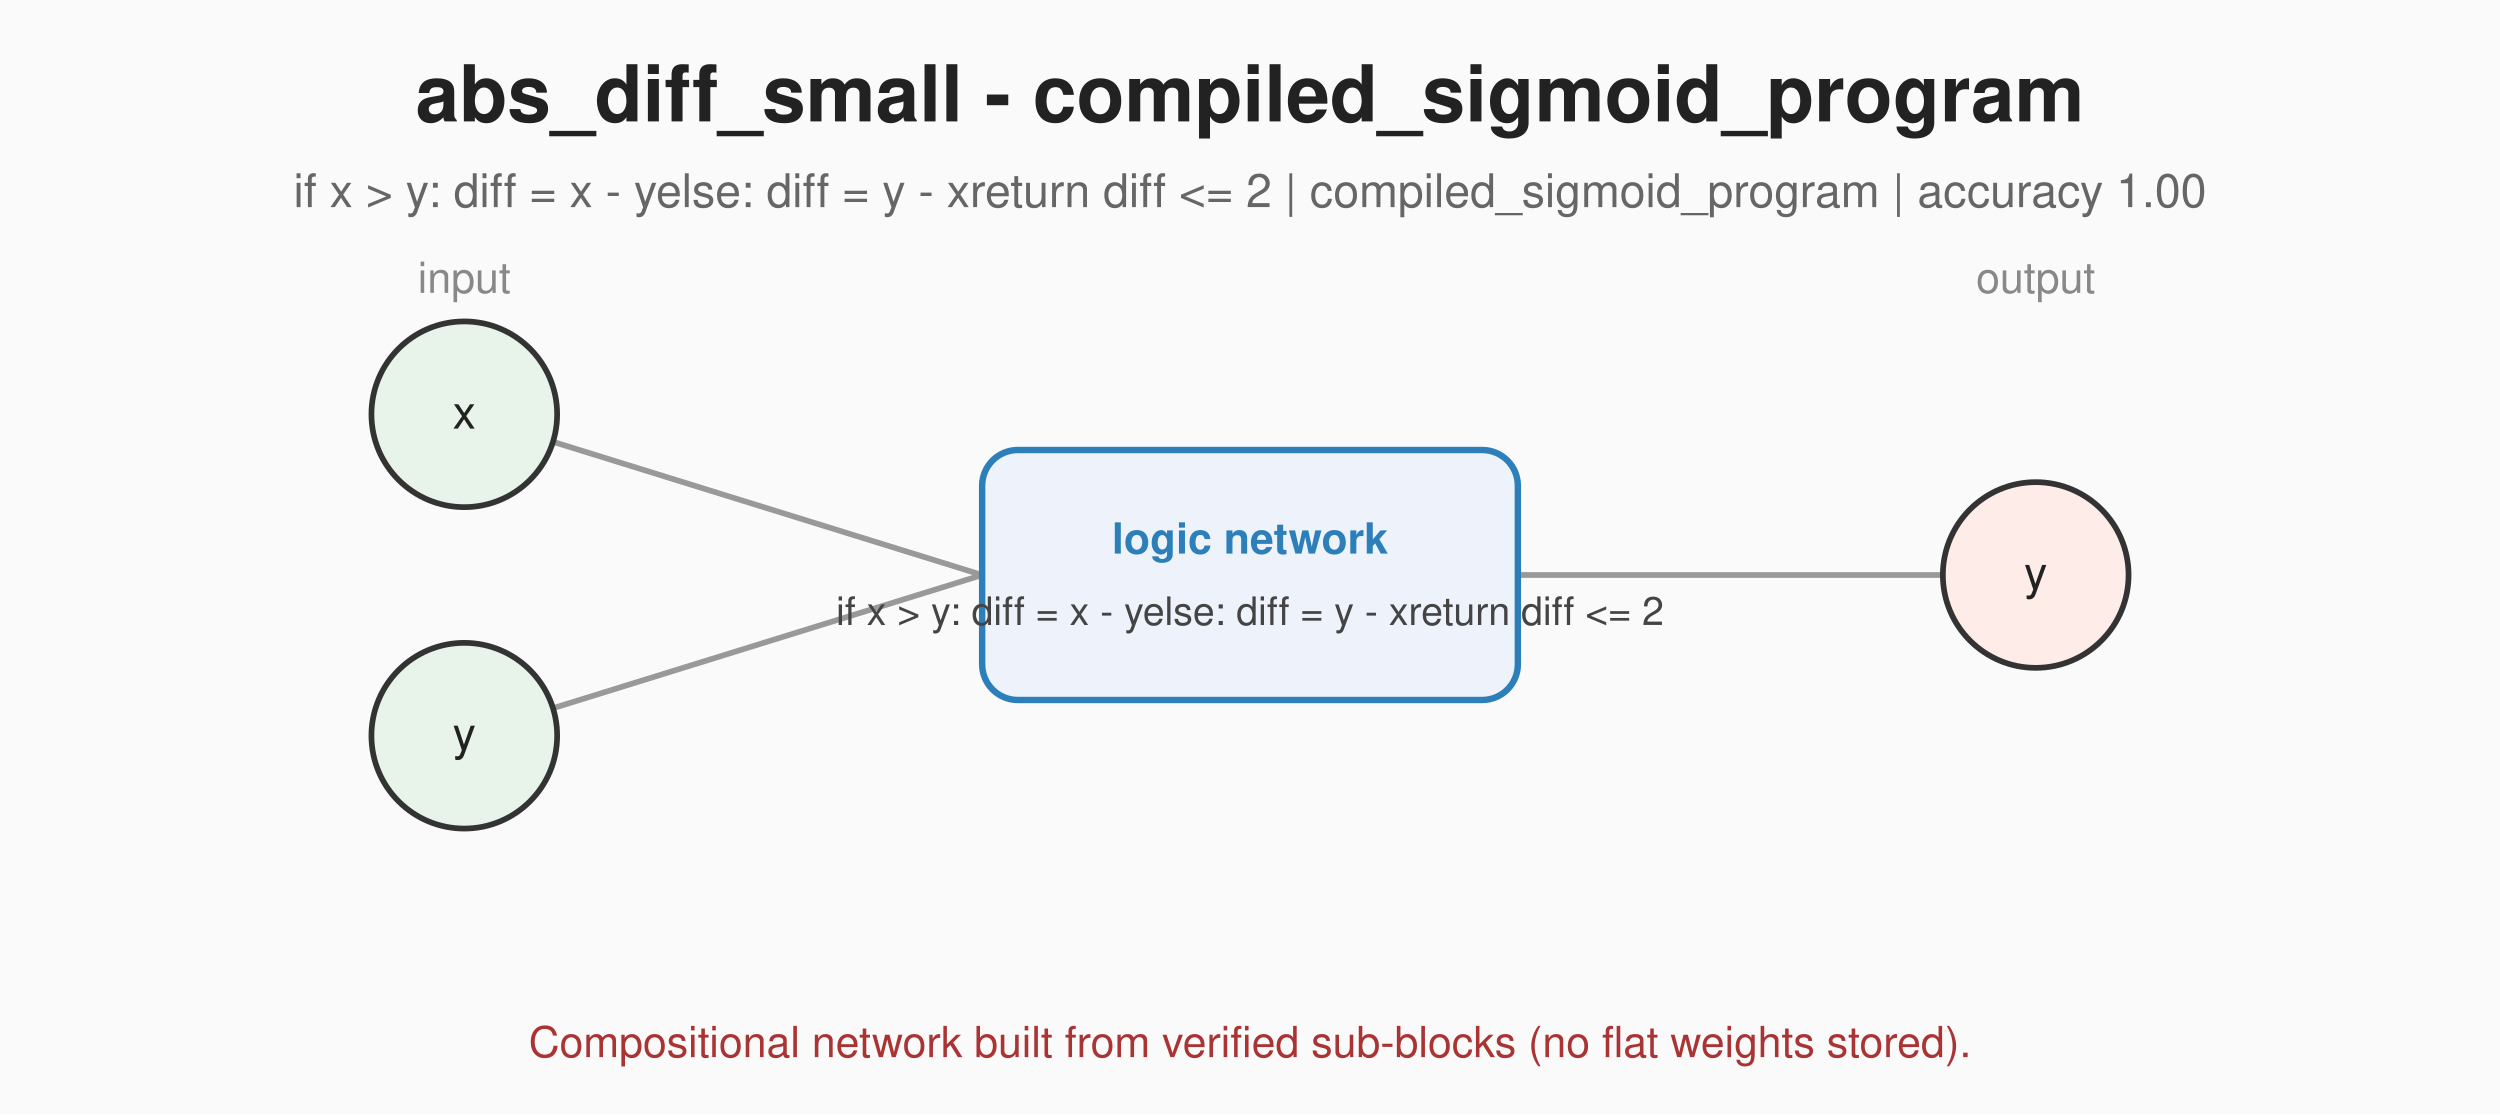
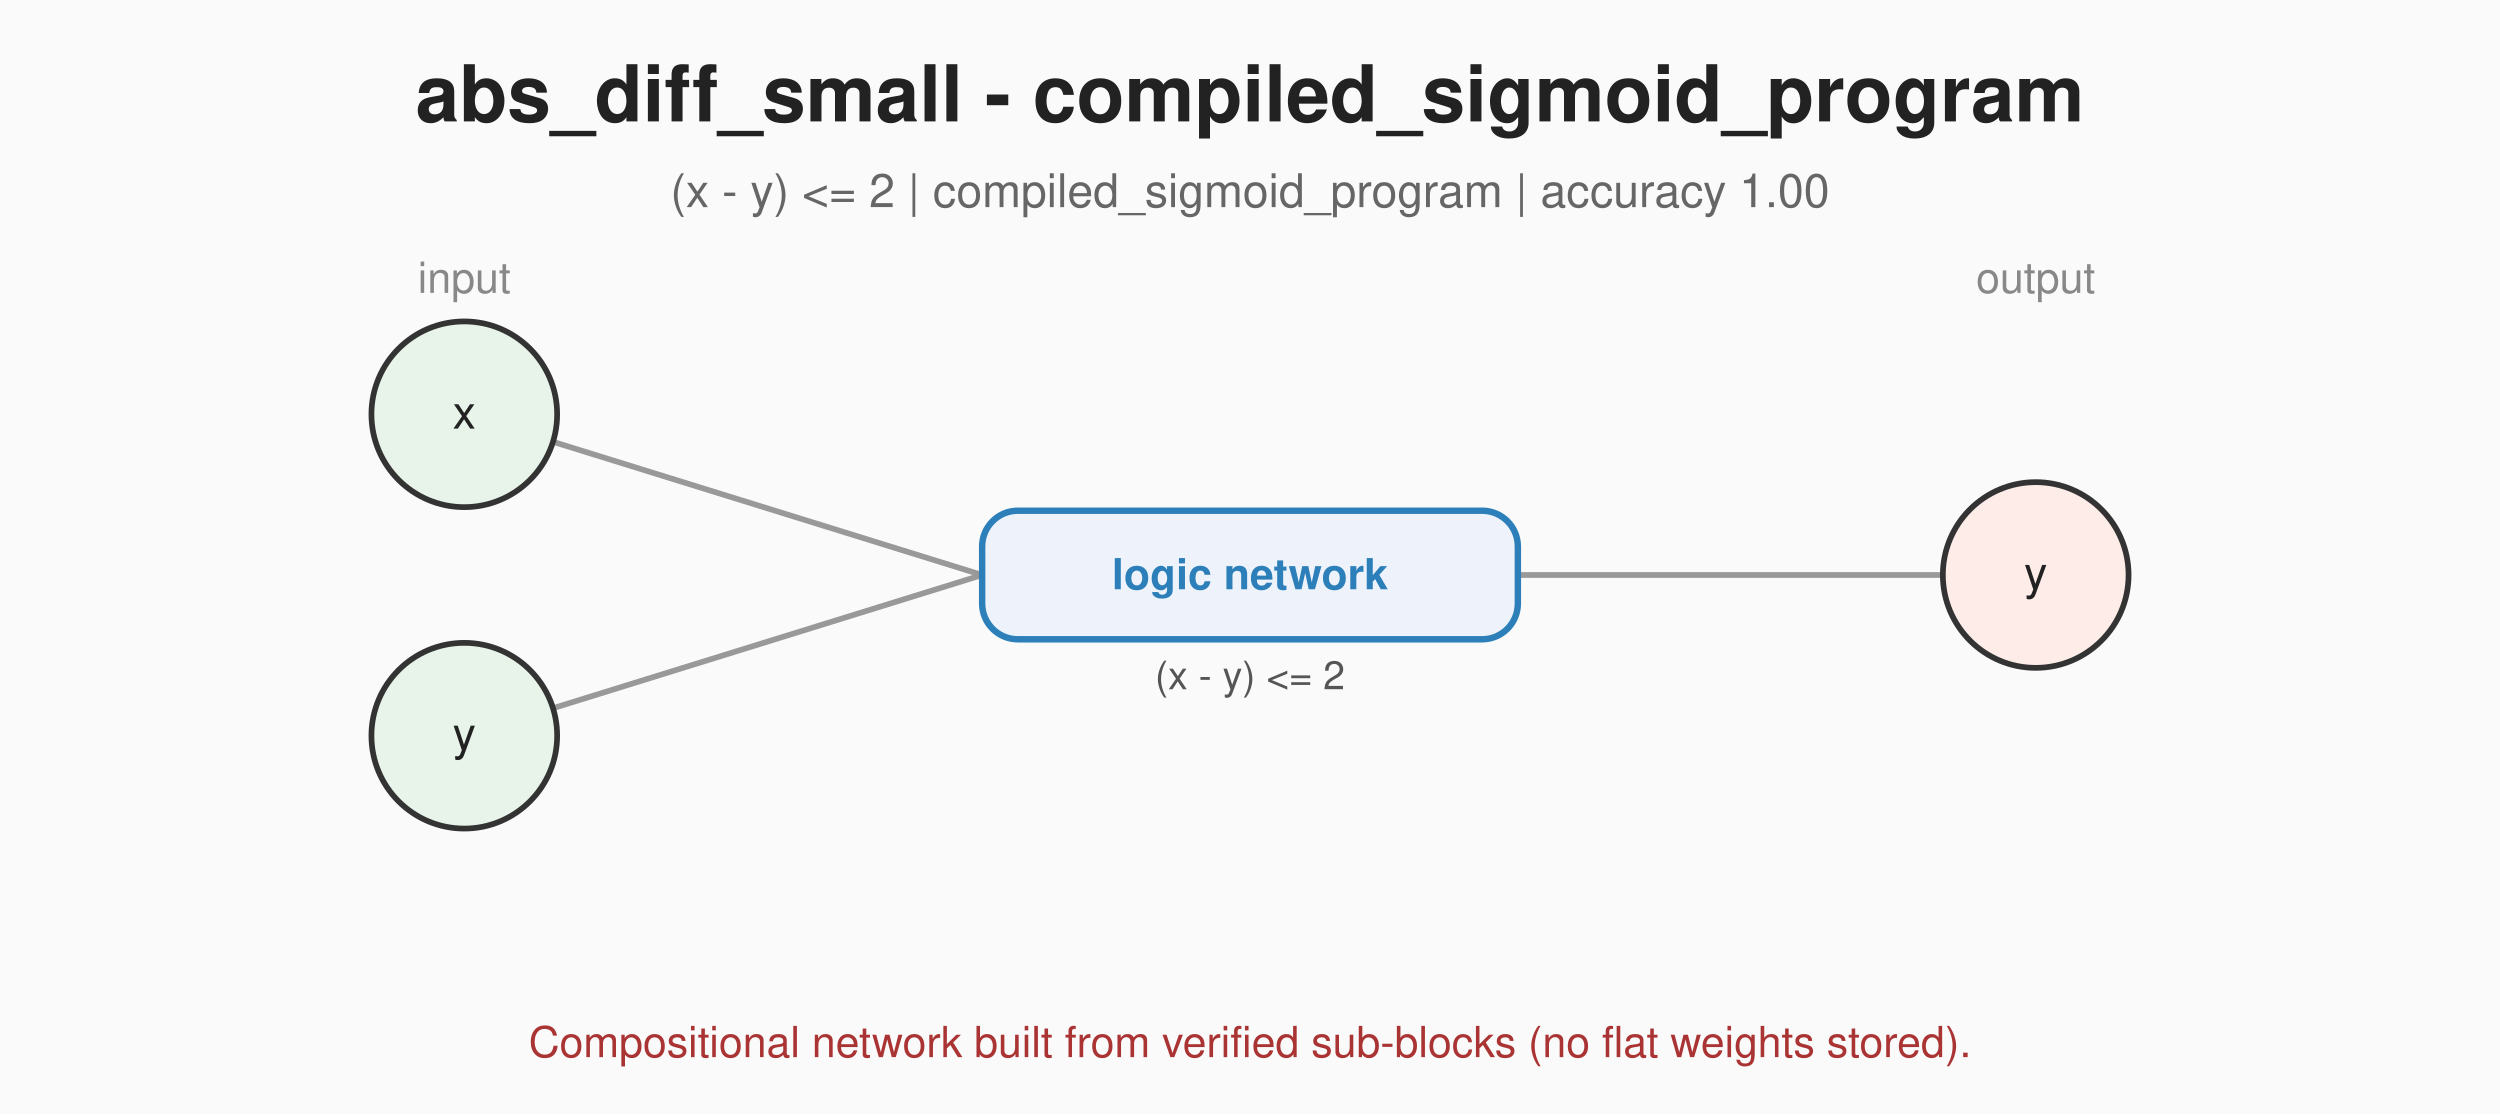
<svg xmlns="http://www.w3.org/2000/svg" width="700" height="312" viewBox="0 0 700 312" font-family="Helvetica, Arial, sans-serif">
+   <style type="text/css">
+   .edge { cursor: pointer; }
+   .edge-line { transition: stroke-width .15s, stroke-opacity .15s; }
+   .edge:hover .edge-line { stroke-opacity: 1; stroke-width: 5; }
+   .edge .wlabel { transition: opacity .15s; }
+   .edge:hover .wlabel rect { stroke-width: 2; }
+   .neuron { cursor: pointer; transition: stroke-width .15s; }
+   .neuron:hover { stroke-width: 3; }
+   .neuron.dim { opacity: .35; }
+   .edge.dim .edge-line { opacity: .2; }
+   .edge.dim .wlabel { opacity: .25; }
+   svg.hide-weights .wlabel { display: none; }
+   svg.hide-biases .bias-label { display: none; }
+ </style>
  <rect width="700" height="312" fill="#fafafa" />
  <text x="350.0" y="34" text-anchor="middle" font-size="22" font-weight="bold" fill="#222">abs_diff_small - compiled_sigmoid_program</text>
-   <text x="350.0" y="58" text-anchor="middle" font-size="13" fill="#666">
- if x &gt; y:
-     diff = x - y
- else:
-     diff = y - x
- return diff &lt;= 2
-   |  compiled_sigmoid_program  |  accuracy 1.00</text>
-   <line x1="130.0" y1="116.0" x2="275.0" y2="161.0" stroke="#999" stroke-width="1.6" />
-   <line x1="130.0" y1="206.0" x2="275.0" y2="161.0" stroke="#999" stroke-width="1.6" />
-   <line x1="425.0" y1="161.0" x2="570.0" y2="161.0" stroke="#999" stroke-width="1.6" />
-   <rect x="275.0" y="126.0" width="150" height="70" rx="10" fill="#eef3fb" stroke="#2c7fb8" stroke-width="1.8" />
-   <text x="350.0" y="155.0" text-anchor="middle" font-size="12" fill="#2c7fb8" font-weight="bold">logic network</text>
-   <text x="350.0" y="175.0" text-anchor="middle" font-size="11" fill="#444">
- if x &gt; y:
-     diff = x - y
- else:
-     diff = y - x
- return diff &lt;= 2
- </text>
-   <circle cx="130.0" cy="116.0" r="26" fill="#e8f4ea" stroke="#333333" stroke-width="1.6" />
-   <text x="130.0" y="120.0" text-anchor="middle" font-size="13" fill="#222">x</text>
-   <circle cx="130.0" cy="206.0" r="26" fill="#e8f4ea" stroke="#333333" stroke-width="1.6" />
-   <text x="130.0" y="210.0" text-anchor="middle" font-size="13" fill="#222">y</text>
-   <circle cx="570.0" cy="161.0" r="26" fill="#fdece8" stroke="#333333" stroke-width="1.6" />
-   <text x="570.0" y="165.0" text-anchor="middle" font-size="13" fill="#222">y</text>
-   <text x="130.0" y="82.0" text-anchor="middle" font-size="12" fill="#888">input</text>
-   <text x="570.0" y="82.0" text-anchor="middle" font-size="12" fill="#888">output</text>
-   <text x="350.0" y="296" text-anchor="middle" font-size="12" fill="#a33">Compositional network built from verified sub-blocks (no flat weights stored).</text>
+   <text x="350.0" y="58" text-anchor="middle" font-size="13" fill="#666">(x - y) &lt;= 2  |  compiled_sigmoid_program  |  accuracy 1.00</text>
+   <g id="diagram">
+     <line x1="130.0" y1="116.0" x2="275.0" y2="161.0" stroke="#999" stroke-width="1.6" />
+     <line x1="130.0" y1="206.0" x2="275.0" y2="161.0" stroke="#999" stroke-width="1.6" />
+     <line x1="425.0" y1="161.0" x2="570.0" y2="161.0" stroke="#999" stroke-width="1.6" />
+     <rect x="275.0" y="143.0" width="150" height="36" rx="10" fill="#eef3fb" stroke="#2c7fb8" stroke-width="1.8" />
+     <text x="350.0" y="165.0" text-anchor="middle" font-size="12" fill="#2c7fb8" font-weight="bold">logic network</text>
+     <text x="350.0" y="193.0" text-anchor="middle" font-size="11" fill="#555">
+       <tspan x="350.0" dy="0">(x - y) &lt;= 2</tspan>
+     </text>
+     <circle cx="130.0" cy="116.0" r="26" fill="#e8f4ea" stroke="#333333" stroke-width="1.6" />
+     <text x="130.0" y="120.0" text-anchor="middle" font-size="13" fill="#222">x</text>
+     <circle cx="130.0" cy="206.0" r="26" fill="#e8f4ea" stroke="#333333" stroke-width="1.6" />
+     <text x="130.0" y="210.0" text-anchor="middle" font-size="13" fill="#222">y</text>
+     <circle cx="570.0" cy="161.0" r="26" fill="#fdece8" stroke="#333333" stroke-width="1.6" />
+     <text x="570.0" y="165.0" text-anchor="middle" font-size="13" fill="#222">y</text>
+     <text x="130.0" y="82.0" text-anchor="middle" font-size="12" fill="#888">input</text>
+     <text x="570.0" y="82.0" text-anchor="middle" font-size="12" fill="#888">output</text>
+     <text x="350.0" y="296" text-anchor="middle" font-size="12" fill="#a33">Compositional network built from verified sub-blocks (no flat weights stored).</text>
+   </g>
</svg>
